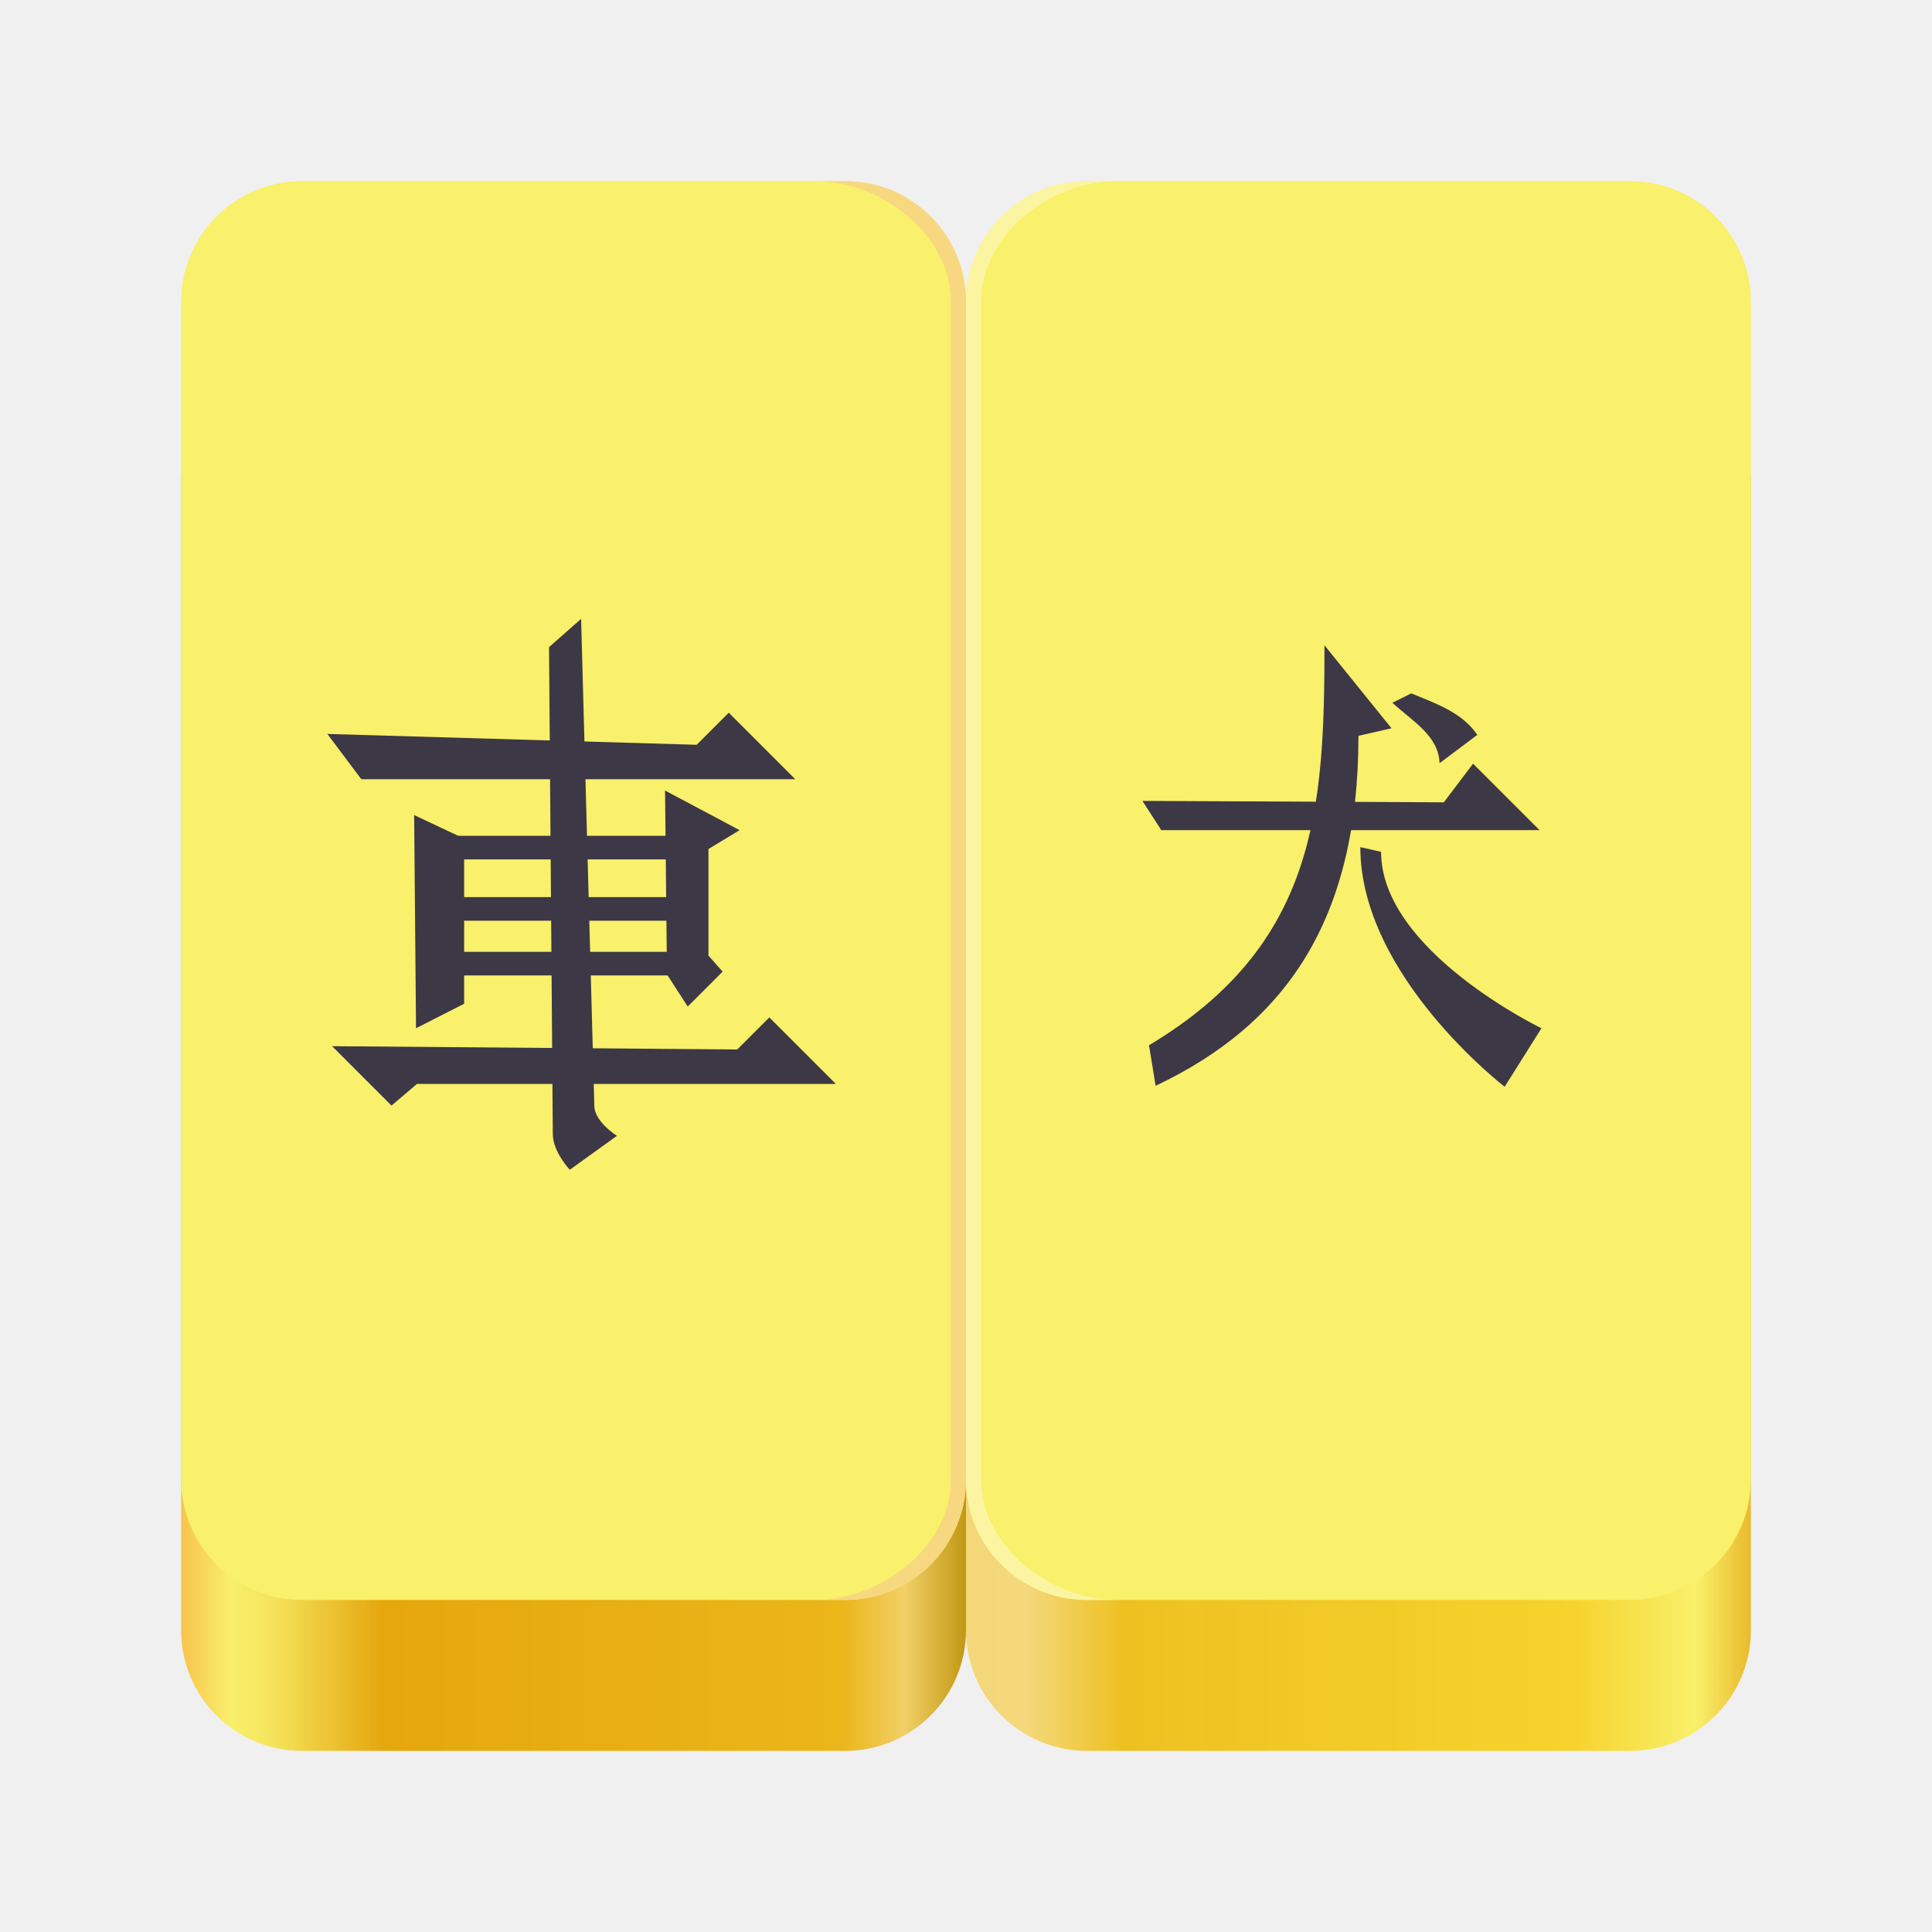
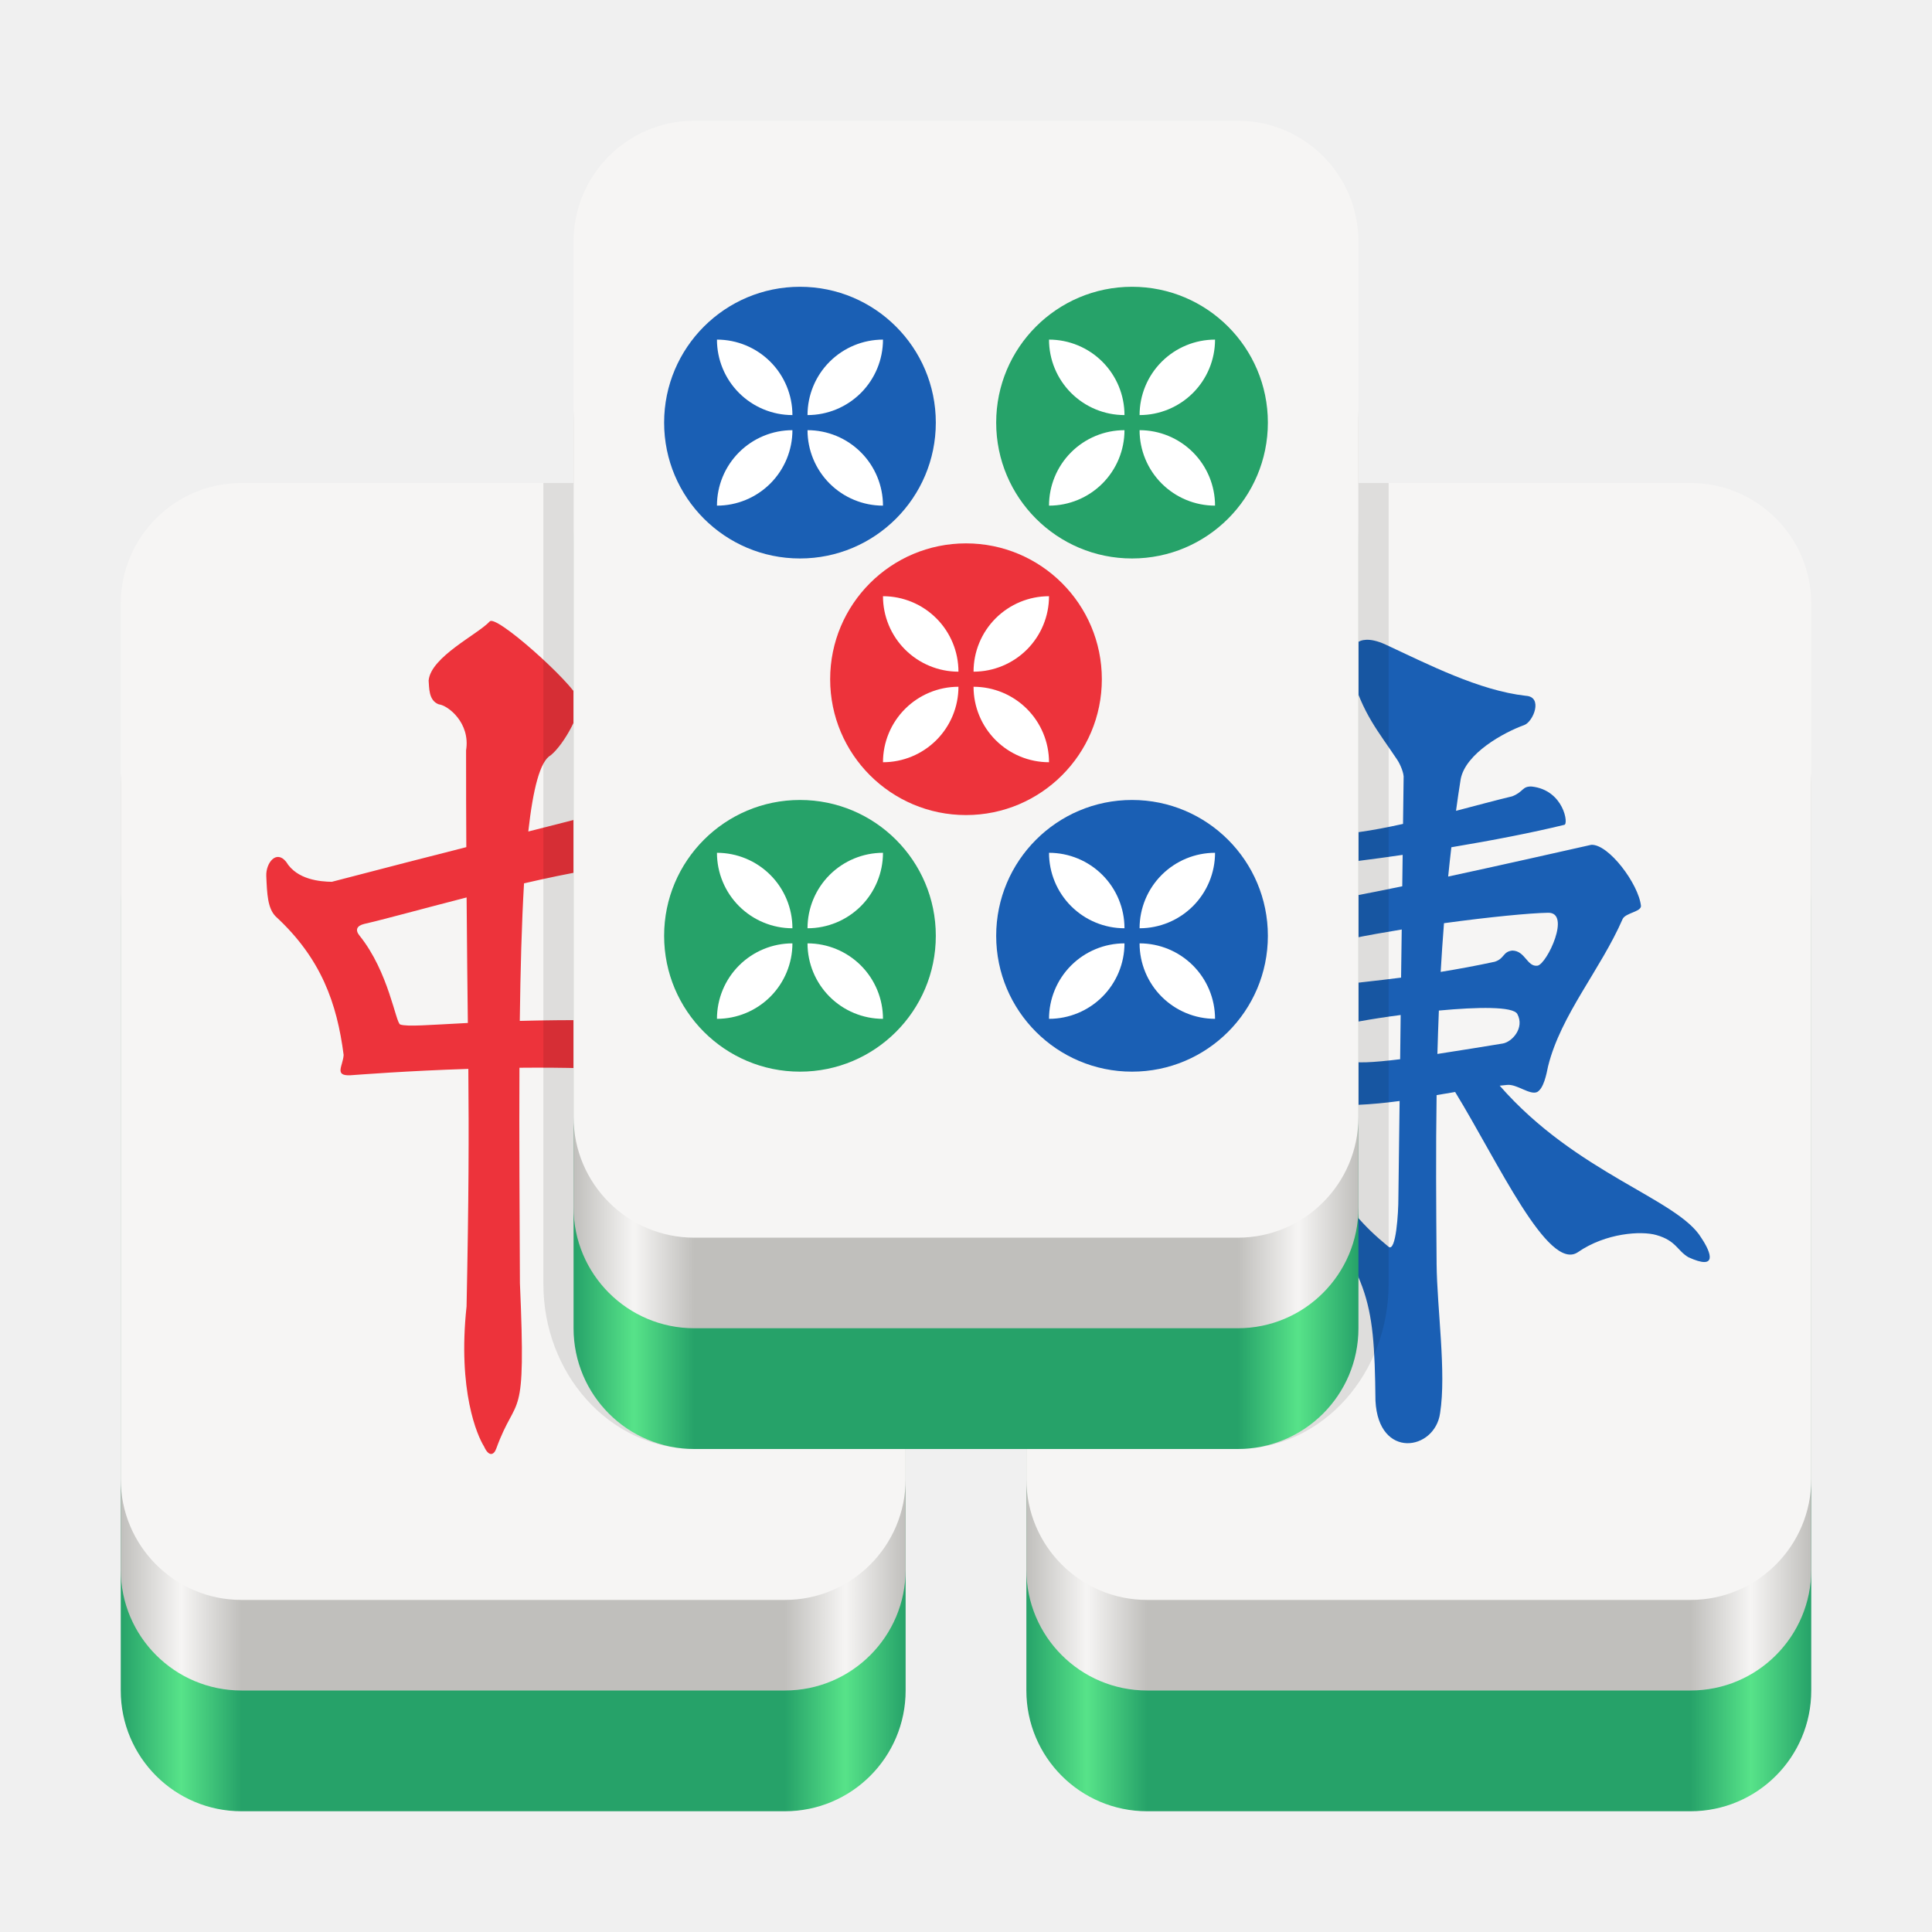
- <svg xmlns="http://www.w3.org/2000/svg" height="128px" viewBox="0 0 128 128" width="128px">
-   <linearGradient id="a" gradientUnits="userSpaceOnUse" x1="12.098" x2="117.203" y1="109.262" y2="109.262">
-     <stop offset="0" stop-color="#f7c54c" />
-     <stop offset="0.03" stop-color="#f9f06b" />
-     <stop offset="0.057" stop-color="#f5e35a" stop-opacity="0.996" />
-     <stop offset="0.126" stop-color="#e5a50a" stop-opacity="0.984" />
-     <stop offset="0.416" stop-color="#ebb517" stop-opacity="0.984" />
-     <stop offset="0.455" stop-color="#f2cf65" stop-opacity="0.984" />
-     <stop offset="0.494" stop-color="#c09610" stop-opacity="0.984" />
-     <stop offset="0.494" stop-color="#f4d676" stop-opacity="0.988" />
-     <stop offset="0.532" stop-color="#f4d87a" stop-opacity="0.988" />
-     <stop offset="0.593" stop-color="#eec01e" stop-opacity="0.988" />
-     <stop offset="0.877" stop-color="#f6d32d" />
-     <stop offset="0.954" stop-color="#f9f06b" />
-     <stop offset="1" stop-color="#e5a50a" stop-opacity="0.933" />
+ <svg xmlns="http://www.w3.org/2000/svg" xmlns:xlink="http://www.w3.org/1999/xlink" height="128px" viewBox="0 0 128 128" width="128px">
+   <filter id="a" height="100%" width="100%" x="0%" y="0%">
+     <feColorMatrix color-interpolation-filters="sRGB" values="0 0 0 0 1 0 0 0 0 1 0 0 0 0 1 0 0 0 1 0" />
+   </filter>
+   <linearGradient id="b" gradientUnits="userSpaceOnUse">
+     <stop offset="0" stop-color="#26a269" />
+     <stop offset="0.077" stop-color="#57e389" />
+     <stop offset="0.154" stop-color="#26a269" />
+     <stop offset="0.846" stop-color="#26a269" />
+     <stop offset="0.923" stop-color="#57e389" />
+     <stop offset="1" stop-color="#26a269" />
  </linearGradient>
-   <path d="m 20 24 h 36 c 4.418 0 8 3.582 8 8 v 76 c 0 4.418 -3.582 8 -8 8 h -36 c -4.418 0 -8 -3.582 -8 -8 v -76 c 0 -4.418 3.582 -8 8 -8 z m 0 0" fill="url(#a)" />
-   <path d="m 72 24 h 36 c 4.418 0 8 3.582 8 8 v 76 c 0 4.418 -3.582 8 -8 8 h -36 c -4.418 0 -8 -3.582 -8 -8 v -76 c 0 -4.418 3.582 -8 8 -8 z m 0 0" fill="url(#a)" />
-   <path d="m 20 12 h 36 c 4.418 0 8 3.582 8 8 v 78 c 0 4.418 -3.582 8 -8 8 h -36 c -4.418 0 -8 -3.582 -8 -8 v -78 c 0 -4.418 3.582 -8 8 -8 z m 0 0" fill="#f9f06b" />
-   <path d="m 72 12 h 36 c 4.418 0 8 3.582 8 8 v 78 c 0 4.418 -3.582 8 -8 8 h -36 c -4.418 0 -8 -3.582 -8 -8 v -78 c 0 -4.418 3.582 -8 8 -8 z m 0 0" fill="#f9f06b" />
-   <g fill="#3d3846">
-     <path d="m 38.5 41 l -2.125 1.875 l 0.25 32.25 c 0 1.188 1.125 2.375 1.125 2.375 l 3.125 -2.25 s -1.5 -0.93 -1.5 -2 z m 0 0" />
-     <path d="m 21.688 48.625 l 2.25 3 h 28.75 l -4.406 -4.406 l -2.125 2.125 z m 0 0" />
-     <path d="m 27.438 54 l 0.125 14.125 l 3.188 -1.625 v -10.938 z m 0 0" />
-     <path d="m 44.062 52.375 l 4.938 2.625 l -2.062 1.25 v 7.062 l 0.938 1.062 l -2.312 2.312 l -1.375 -2.125 z m 0 0" />
-     <path d="m 29.191 55.375 h 16.492 c 0.348 0 0.629 0.281 0.629 0.629 v 0.305 c 0 0.348 -0.281 0.629 -0.629 0.629 h -16.492 c -0.348 0 -0.629 -0.281 -0.629 -0.629 v -0.305 c 0 -0.348 0.281 -0.629 0.629 -0.629 z m 0 0" />
-     <path d="m 29.191 59.438 h 16.492 c 0.348 0 0.629 0.281 0.629 0.629 v 0.305 c 0 0.348 -0.281 0.629 -0.629 0.629 h -16.492 c -0.348 0 -0.629 -0.281 -0.629 -0.629 v -0.305 c 0 -0.348 0.281 -0.629 0.629 -0.629 z m 0 0" />
-     <path d="m 29.191 63.062 h 16.492 c 0.348 0 0.629 0.281 0.629 0.629 v 0.305 c 0 0.348 -0.281 0.629 -0.629 0.629 h -16.492 c -0.348 0 -0.629 -0.281 -0.629 -0.629 v -0.305 c 0 -0.348 0.281 -0.629 0.629 -0.629 z m 0 0" />
-     <path d="m 22 69.312 l 3.938 3.938 l 1.688 -1.438 h 27.75 l -4.406 -4.406 l -2.125 2.125 z m 0 0" />
-     <path d="m 87.75 42.75 c 0 10.902 -0.547 19.875 -11.625 26.5 l 0.438 2.688 c 8.633 -4.094 13.438 -11.008 13.438 -23.188 l 2.188 -0.5 z m 0 0" />
-     <path d="m 75.688 53.062 l 1.25 1.938 h 25.062 l -4.406 -4.406 l -1.938 2.562 z m 0 0" />
-     <path d="m 90.125 56.125 c 0 8.527 9.562 15.875 9.562 15.875 l 2.438 -3.875 s -10.625 -5.121 -10.625 -11.688 z m 0 0" />
-     <path d="m 92.25 46.562 c 1.305 1.203 3.066 2.176 3.125 4 l 2.5 -1.875 c -1.004 -1.484 -2.727 -2.07 -4.375 -2.75 z m 0 0" />
+   <linearGradient id="c" gradientTransform="matrix(1 0 0 0.894737 -4 -141.2632)" x1="12" x2="64" xlink:href="#b" y1="254" y2="254" />
+   <linearGradient id="d" gradientUnits="userSpaceOnUse">
+     <stop offset="0" stop-color="#c0bfbc" />
+     <stop offset="0.077" stop-color="#f6f5f4" />
+     <stop offset="0.154" stop-color="#c0bfbc" />
+     <stop offset="0.846" stop-color="#c0bfbc" />
+     <stop offset="0.923" stop-color="#f6f5f4" />
+     <stop offset="1" stop-color="#c0bfbc" />
+   </linearGradient>
+   <linearGradient id="e" gradientTransform="matrix(1 0 0 0.894737 -4 -149.2632)" x1="12" x2="64" xlink:href="#d" y1="254" y2="254" />
+   <linearGradient id="f" gradientTransform="matrix(1 0 0 0.894737 56 -141.2632)" x1="12" x2="64" xlink:href="#b" y1="254" y2="254" />
+   <linearGradient id="g" gradientTransform="matrix(1 0 0 0.894737 56 -149.2632)" x1="12" x2="64" xlink:href="#d" y1="254" y2="254" />
+   <clipPath id="h">
+     <path d="m 8 32 h 112 v 74 h -112 z m 0 0" />
+   </clipPath>
+   <clipPath id="i">
+     <path d="m 16 32 c -4.434 0 -8 3.566 -8 8 v 58 c 0 4.434 3.566 8 8 8 h 36 c 4.434 0 8 -3.566 8 -8 v -58 c 0 -4.434 -3.566 -8 -8 -8 z m 60 0 c -4.434 0 -8 3.566 -8 8 v 58 c 0 4.434 3.566 8 8 8 h 36 c 4.434 0 8 -3.566 8 -8 v -58 c 0 -4.434 -3.566 -8 -8 -8 z m 0 0" />
+   </clipPath>
+   <mask id="j">
+     <g filter="url(#a)">
+       <rect fill-opacity="0.1" height="153.6" width="153.6" x="-12.8" y="-12.8" />
+     </g>
+   </mask>
+   <clipPath id="k">
+     <rect height="152" width="192" />
+   </clipPath>
+   <linearGradient id="l" gradientTransform="matrix(1 0 0 0.894737 26 -165.2632)" x1="12" x2="64" xlink:href="#b" y1="254" y2="254" />
+   <linearGradient id="m" gradientTransform="matrix(1 0 0 0.894737 26 -173.2632)" x1="12" x2="64" xlink:href="#d" y1="254" y2="254" />
+   <path d="m 16 52 h 36 c 4.418 0 8 3.582 8 8 v 52 c 0 4.418 -3.582 8 -8 8 h -36 c -4.418 0 -8 -3.582 -8 -8 v -52 c 0 -4.418 3.582 -8 8 -8 z m 0 0" fill="url(#c)" />
+   <path d="m 16 44 h 36 c 4.418 0 8 3.582 8 8 v 52 c 0 4.418 -3.582 8 -8 8 h -36 c -4.418 0 -8 -3.582 -8 -8 v -52 c 0 -4.418 3.582 -8 8 -8 z m 0 0" fill="url(#e)" />
+   <path d="m 16 32 h 36 c 4.418 0 8 3.582 8 8 v 58 c 0 4.418 -3.582 8 -8 8 h -36 c -4.418 0 -8 -3.582 -8 -8 v -58 c 0 -4.418 3.582 -8 8 -8 z m 0 0" fill="#f6f5f4" />
+   <path d="m 76 52 h 36 c 4.418 0 8 3.582 8 8 v 52 c 0 4.418 -3.582 8 -8 8 h -36 c -4.418 0 -8 -3.582 -8 -8 v -52 c 0 -4.418 3.582 -8 8 -8 z m 0 0" fill="url(#f)" />
+   <path d="m 76 44 h 36 c 4.418 0 8 3.582 8 8 v 52 c 0 4.418 -3.582 8 -8 8 h -36 c -4.418 0 -8 -3.582 -8 -8 v -52 c 0 -4.418 3.582 -8 8 -8 z m 0 0" fill="url(#g)" />
+   <path d="m 76 32 h 36 c 4.418 0 8 3.582 8 8 v 58 c 0 4.418 -3.582 8 -8 8 h -36 c -4.418 0 -8 -3.582 -8 -8 v -58 c 0 -4.418 3.582 -8 8 -8 z m 0 0" fill="#f6f5f4" />
+   <path d="m 90.52 42.387 c -1.141 0.043 -1.238 1.32 -1 2.211 c 0.77 2.707 1.785 3.84 3.039 5.723 c 0.223 0.324 0.473 0.945 0.434 1.242 l -0.039 3.023 c -2.02 0.449 -3.945 0.766 -5.309 0.672 c -3.531 -0.176 -0.918 2.117 -0.125 2.059 c 1.535 -0.152 3.418 -0.387 5.41 -0.68 l -0.027 2.082 c -4.746 0.98 -8.777 1.688 -9.148 1.332 c -1.98 -1.457 -4.082 -0.57 -2.828 1.395 c 2.012 3.699 5.086 7.102 6.57 11.109 c 0.027 0.059 0.055 0.109 0.082 0.16 c -0.57 0.902 -1.18 1.688 -1.891 2.41 c -0.898 -0.938 -1.516 -0.449 -1.012 0.938 c -1.809 1.523 -4.238 2.852 -7.938 4.582 c -2.906 1.258 -2.699 3.172 0.824 1.863 c 3.844 -1.617 6.469 -2.992 8.332 -4.375 c 4.742 6.621 5.16 7.527 5.234 14.672 c 0.199 3.914 3.934 3.305 4.281 0.824 c 0.426 -2.68 -0.203 -6.945 -0.23 -9.891 c -0.031 -3.852 -0.055 -7.547 0 -11.184 c 0.406 -0.066 0.812 -0.137 1.227 -0.207 c 2.836 4.625 6.156 11.934 8.129 10.617 c 1.84 -1.277 4.203 -1.43 5.211 -1.137 c 1.312 0.375 1.379 1.039 2.117 1.469 c 1.934 0.887 1.531 -0.27 0.855 -1.281 c -1.547 -2.582 -8.262 -4.254 -13.359 -10.086 c 0.164 -0.016 0.328 -0.035 0.496 -0.051 c 0.648 -0.066 1.508 0.699 1.992 0.469 c 0.426 -0.25 0.605 -1.148 0.719 -1.711 c 0.848 -3.406 3.473 -6.391 4.938 -9.75 c 0.188 -0.402 1.223 -0.477 1.215 -0.863 c -0.152 -1.449 -2.145 -4.117 -3.297 -4.051 c -2.523 0.566 -6.023 1.359 -9.477 2.102 c 0.062 -0.645 0.137 -1.293 0.211 -1.941 c 2.715 -0.453 5.395 -0.973 7.477 -1.484 c 0.309 -0.012 -0.023 -2.305 -2.148 -2.539 c -0.645 -0.031 -0.535 0.352 -1.297 0.648 c -1.051 0.25 -2.344 0.602 -3.723 0.961 c 0.094 -0.695 0.195 -1.395 0.309 -2.098 c 0.32 -1.699 2.844 -3.094 4.207 -3.582 c 0.602 -0.219 1.273 -1.875 0.109 -1.941 c -3.117 -0.352 -6.473 -2.086 -9.352 -3.422 c -0.5 -0.219 -0.898 -0.301 -1.219 -0.289 z m 12.039 18.086 c 1.543 -0.039 -0.051 3.359 -0.684 3.504 c -0.703 0.109 -0.812 -0.98 -1.676 -1 c -0.648 0.074 -0.504 0.527 -1.172 0.742 c -1.273 0.273 -2.441 0.488 -3.578 0.672 c 0.062 -1.074 0.133 -2.148 0.219 -3.227 c 3.027 -0.414 5.715 -0.672 6.891 -0.691 z m -9.691 1.109 l -0.043 3.188 c -1.59 0.203 -3.23 0.379 -5.113 0.578 c -0.539 0.016 -1.867 -2.309 -1.117 -2.496 c 1.797 -0.473 4.035 -0.906 6.273 -1.27 z m 5.922 5.203 c 0.945 0.023 1.602 0.141 1.738 0.398 c 0.496 0.922 -0.352 1.852 -0.969 1.953 c -1.285 0.207 -2.832 0.465 -4.328 0.691 c 0.027 -0.961 0.059 -1.918 0.098 -2.875 c 1.285 -0.121 2.516 -0.191 3.461 -0.168 z m -5.992 0.461 l -0.035 2.93 c -1.777 0.219 -3.145 0.305 -3.355 0.062 c -0.332 -0.379 -1 -1.473 -0.895 -2.215 c 0.52 -0.191 2.27 -0.512 4.285 -0.777 z m -0.07 5.699 l -0.082 6.457 c 0.004 0.871 -0.152 3.625 -0.66 3.191 c -1.777 -1.461 -2.461 -2.359 -4.812 -5.52 c 1.277 -1.188 2.094 -2.426 2.73 -3.871 c 0.988 -0.043 1.918 -0.137 2.824 -0.258 z m 0 0" fill="#1a5fb4" fill-rule="evenodd" />
+   <path d="m 32.527 41.137 c -0.035 0.004 -0.059 0.016 -0.078 0.031 c -0.785 0.859 -3.906 2.344 -4.051 3.918 c 0.043 0.445 -0.02 1.324 0.672 1.578 c 0.598 0.062 2.105 1.219 1.809 3.047 c 0 2.387 0.004 4.504 0.016 6.414 c -2.445 0.621 -5.262 1.344 -8.91 2.297 c -0.758 -0.012 -2.309 -0.129 -3.027 -1.324 c -0.664 -0.828 -1.352 0.094 -1.316 0.941 c 0.051 1.164 0.082 2.133 0.625 2.68 c 3.023 2.785 4.059 5.766 4.5 9.176 c -0.047 0.727 -0.648 1.395 0.445 1.344 c 0.574 -0.039 3.773 -0.293 7.816 -0.422 c 0.039 4.383 0.031 8.52 -0.117 15.734 c -0.602 5.609 0.719 8.586 1.156 9.277 c 0.312 0.703 0.652 0.586 0.809 0.152 c 1.387 -3.82 1.992 -1.34 1.57 -10.973 c -0.02 -4.77 -0.055 -9.684 -0.031 -14.266 c 2.805 -0.027 5.758 0.031 8.395 0.262 c 0.648 0.066 0.762 -0.516 0.719 -0.754 c -0.371 -2.039 3.395 -8.562 4.656 -11.23 c 0.262 -0.551 1.648 -0.617 1.945 -0.688 v -0.004 c 0.031 -0.023 0.387 -0.258 0.152 -0.543 c -1.496 -1.855 -4.586 -5.504 -5.105 -5.34 c -4.117 1.105 -7.043 1.852 -10.176 2.645 c 0.312 -2.816 0.781 -4.656 1.477 -5.043 c 0.926 -0.742 2.141 -3.059 1.852 -3.598 c 0.316 -0.512 -4.961 -5.363 -5.801 -5.312 z m 9.676 16.18 c 1.27 0.008 1.875 0.336 1.371 1.164 c -1.551 3.113 -3.379 9.203 -3.934 9.109 c -1.988 -0.016 -3.711 0.008 -5.203 0.047 c 0.043 -3.363 0.125 -6.473 0.281 -9.113 c 2.961 -0.684 5.797 -1.223 7.484 -1.207 z m -11.289 2.141 c 0.023 3.32 0.055 5.945 0.082 8.316 c -2.625 0.133 -4.004 0.258 -4.48 0.102 c -0.305 -0.113 -0.754 -3.477 -2.695 -5.887 c -0.309 -0.379 -0.184 -0.656 0.312 -0.777 c 1.199 -0.27 3.828 -0.996 6.781 -1.754 z m 0 0" fill="#ed333b" fill-rule="evenodd" />
+   <g clip-path="url(#h)">
+     <g clip-path="url(#i)">
+       <g mask="url(#j)">
+         <g clip-path="url(#k)" transform="matrix(1 0 0 1 -8 -16)">
+           <path d="m 46 190 h 36 c 4.418 0 8 4.004 8 8.941 v 58.117 c 0 4.938 -3.582 8.941 -8 8.941 h -36 c -4.418 0 -8 -4.004 -8 -8.941 v -58.117 c 0 -4.938 3.582 -8.941 8 -8.941 z m 0 0" fill="none" stroke="#000000" stroke-width="4" transform="matrix(1 0 0 1 8 -156)" />
+         </g>
+       </g>
+     </g>
  </g>
-   <path d="m 72 12 c -4.434 0 -8 3.566 -8 8 v 78 c 0 4.434 3.566 8 8 8 h 2 c -4.434 0 -9 -3.566 -9 -8 v -78 c 0 -4.434 4.566 -8 9 -8 z m 0 0" fill="#fbf5a1" />
-   <path d="m 56 12 c 4.434 0 8 3.566 8 8 v 78 c 0 4.434 -3.566 8 -8 8 h -2 c 4.434 0 9 -3.566 9 -8 v -78 c 0 -4.434 -4.566 -8 -9 -8 z m 0 0" fill="#f7d782" fill-opacity="0.95" />
+   <path d="m 46 28 h 36 c 4.418 0 8 3.582 8 8 v 52 c 0 4.418 -3.582 8 -8 8 h -36 c -4.418 0 -8 -3.582 -8 -8 v -52 c 0 -4.418 3.582 -8 8 -8 z m 0 0" fill="url(#l)" />
+   <path d="m 46 20 h 36 c 4.418 0 8 3.582 8 8 v 52 c 0 4.418 -3.582 8 -8 8 h -36 c -4.418 0 -8 -3.582 -8 -8 v -52 c 0 -4.418 3.582 -8 8 -8 z m 0 0" fill="url(#m)" />
+   <path d="m 46 8 h 36 c 4.418 0 8 3.582 8 8 v 58 c 0 4.418 -3.582 8 -8 8 h -36 c -4.418 0 -8 -3.582 -8 -8 v -58 c 0 -4.418 3.582 -8 8 -8 z m 0 0" fill="#f6f5f4" />
+   <path d="m 73 45 c 0 4.969 -4.031 9 -9 9 s -9 -4.031 -9 -9 s 4.031 -9 9 -9 s 9 4.031 9 9 z m 0 0" fill="#ed333b" />
+   <g fill="#ffffff">
+     <path d="m 58.5 39.5 c 0 1.324 0.527 2.598 1.465 3.535 s 2.211 1.465 3.535 1.465 c 0 -1.324 -0.527 -2.598 -1.465 -3.535 s -2.211 -1.465 -3.535 -1.465 z m 0 0" />
+     <path d="m 69.5 39.5 c 0 1.324 -0.527 2.598 -1.465 3.535 s -2.211 1.465 -3.535 1.465 c 0 -1.324 0.527 -2.598 1.465 -3.535 s 2.211 -1.465 3.535 -1.465 z m 0 0" />
+     <path d="m 58.5 50.5 c 0 -1.324 0.527 -2.598 1.465 -3.535 s 2.211 -1.465 3.535 -1.465 c 0 1.324 -0.527 2.598 -1.465 3.535 s -2.211 1.465 -3.535 1.465 z m 0 0" />
+     <path d="m 69.5 50.5 c 0 -1.324 -0.527 -2.598 -1.465 -3.535 s -2.211 -1.465 -3.535 -1.465 c 0 1.324 0.527 2.598 1.465 3.535 s 2.211 1.465 3.535 1.465 z m 0 0" />
+   </g>
+   <path d="m 84 28 c 0 4.969 -4.031 9 -9 9 s -9 -4.031 -9 -9 s 4.031 -9 9 -9 s 9 4.031 9 9 z m 0 0" fill="#26a269" />
+   <path d="m 69.5 22.5 c 0 1.324 0.527 2.598 1.465 3.535 s 2.211 1.465 3.535 1.465 c 0 -1.324 -0.527 -2.598 -1.465 -3.535 s -2.211 -1.465 -3.535 -1.465 z m 0 0" fill="#ffffff" />
+   <path d="m 80.5 22.5 c 0 1.324 -0.527 2.598 -1.465 3.535 s -2.211 1.465 -3.535 1.465 c 0 -1.324 0.527 -2.598 1.465 -3.535 s 2.211 -1.465 3.535 -1.465 z m 0 0" fill="#ffffff" />
+   <path d="m 69.5 33.5 c 0 -1.324 0.527 -2.598 1.465 -3.535 s 2.211 -1.465 3.535 -1.465 c 0 1.324 -0.527 2.598 -1.465 3.535 s -2.211 1.465 -3.535 1.465 z m 0 0" fill="#ffffff" />
+   <path d="m 80.5 33.5 c 0 -1.324 -0.527 -2.598 -1.465 -3.535 s -2.211 -1.465 -3.535 -1.465 c 0 1.324 0.527 2.598 1.465 3.535 s 2.211 1.465 3.535 1.465 z m 0 0" fill="#ffffff" />
+   <path d="m 62 28 c 0 4.969 -4.031 9 -9 9 s -9 -4.031 -9 -9 s 4.031 -9 9 -9 s 9 4.031 9 9 z m 0 0" fill="#1a5fb4" />
+   <path d="m 47.5 22.5 c 0 1.324 0.527 2.598 1.465 3.535 s 2.211 1.465 3.535 1.465 c 0 -1.324 -0.527 -2.598 -1.465 -3.535 s -2.211 -1.465 -3.535 -1.465 z m 0 0" fill="#ffffff" />
+   <path d="m 58.5 22.5 c 0 1.324 -0.527 2.598 -1.465 3.535 s -2.211 1.465 -3.535 1.465 c 0 -1.324 0.527 -2.598 1.465 -3.535 s 2.211 -1.465 3.535 -1.465 z m 0 0" fill="#ffffff" />
+   <path d="m 47.5 33.5 c 0 -1.324 0.527 -2.598 1.465 -3.535 s 2.211 -1.465 3.535 -1.465 c 0 1.324 -0.527 2.598 -1.465 3.535 s -2.211 1.465 -3.535 1.465 z m 0 0" fill="#ffffff" />
+   <path d="m 58.5 33.5 c 0 -1.324 -0.527 -2.598 -1.465 -3.535 s -2.211 -1.465 -3.535 -1.465 c 0 1.324 0.527 2.598 1.465 3.535 s 2.211 1.465 3.535 1.465 z m 0 0" fill="#ffffff" />
+   <path d="m 84 62 c 0 4.969 -4.031 9 -9 9 s -9 -4.031 -9 -9 s 4.031 -9 9 -9 s 9 4.031 9 9 z m 0 0" fill="#1a5fb4" />
+   <path d="m 69.5 56.5 c 0 1.324 0.527 2.598 1.465 3.535 s 2.211 1.465 3.535 1.465 c 0 -1.324 -0.527 -2.598 -1.465 -3.535 s -2.211 -1.465 -3.535 -1.465 z m 0 0" fill="#ffffff" />
+   <path d="m 80.5 56.5 c 0 1.324 -0.527 2.598 -1.465 3.535 s -2.211 1.465 -3.535 1.465 c 0 -1.324 0.527 -2.598 1.465 -3.535 s 2.211 -1.465 3.535 -1.465 z m 0 0" fill="#ffffff" />
+   <path d="m 69.5 67.5 c 0 -1.324 0.527 -2.598 1.465 -3.535 s 2.211 -1.465 3.535 -1.465 c 0 1.324 -0.527 2.598 -1.465 3.535 s -2.211 1.465 -3.535 1.465 z m 0 0" fill="#ffffff" />
+   <path d="m 80.5 67.5 c 0 -1.324 -0.527 -2.598 -1.465 -3.535 s -2.211 -1.465 -3.535 -1.465 c 0 1.324 0.527 2.598 1.465 3.535 s 2.211 1.465 3.535 1.465 z m 0 0" fill="#ffffff" />
+   <path d="m 62 62 c 0 4.969 -4.031 9 -9 9 s -9 -4.031 -9 -9 s 4.031 -9 9 -9 s 9 4.031 9 9 z m 0 0" fill="#26a269" />
+   <path d="m 47.5 56.5 c 0 1.324 0.527 2.598 1.465 3.535 s 2.211 1.465 3.535 1.465 c 0 -1.324 -0.527 -2.598 -1.465 -3.535 s -2.211 -1.465 -3.535 -1.465 z m 0 0" fill="#ffffff" />
+   <path d="m 58.5 56.5 c 0 1.324 -0.527 2.598 -1.465 3.535 s -2.211 1.465 -3.535 1.465 c 0 -1.324 0.527 -2.598 1.465 -3.535 s 2.211 -1.465 3.535 -1.465 z m 0 0" fill="#ffffff" />
+   <path d="m 47.5 67.5 c 0 -1.324 0.527 -2.598 1.465 -3.535 s 2.211 -1.465 3.535 -1.465 c 0 1.324 -0.527 2.598 -1.465 3.535 s -2.211 1.465 -3.535 1.465 z m 0 0" fill="#ffffff" />
+   <path d="m 58.5 67.5 c 0 -1.324 -0.527 -2.598 -1.465 -3.535 s -2.211 -1.465 -3.535 -1.465 c 0 1.324 0.527 2.598 1.465 3.535 s 2.211 1.465 3.535 1.465 z m 0 0" fill="#ffffff" />
</svg>
